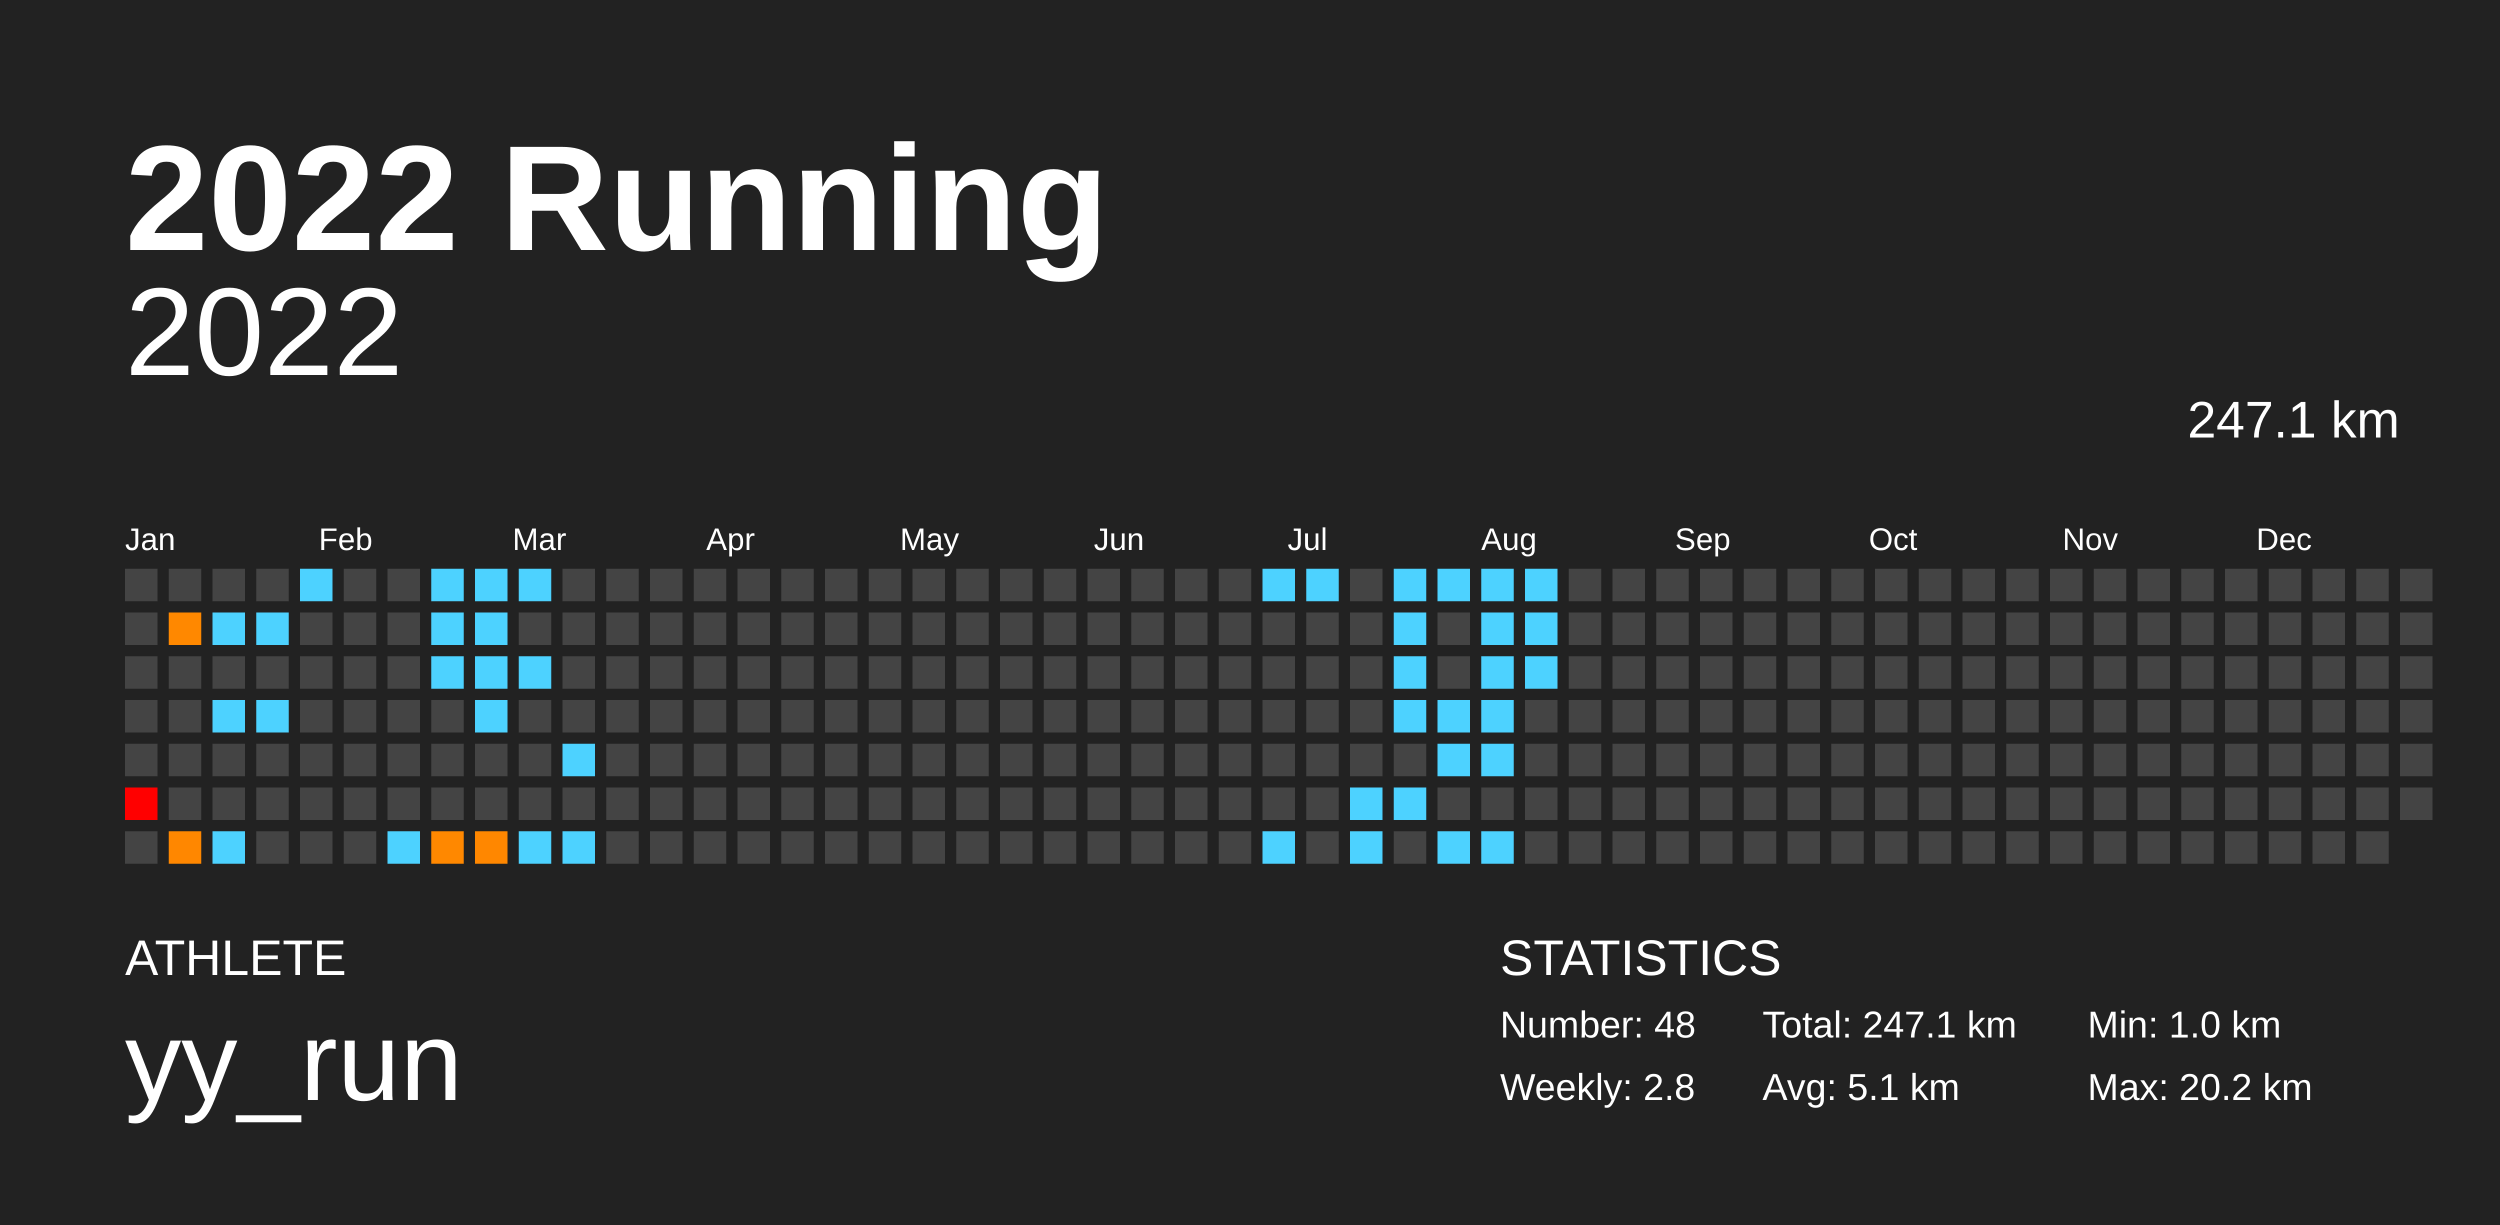
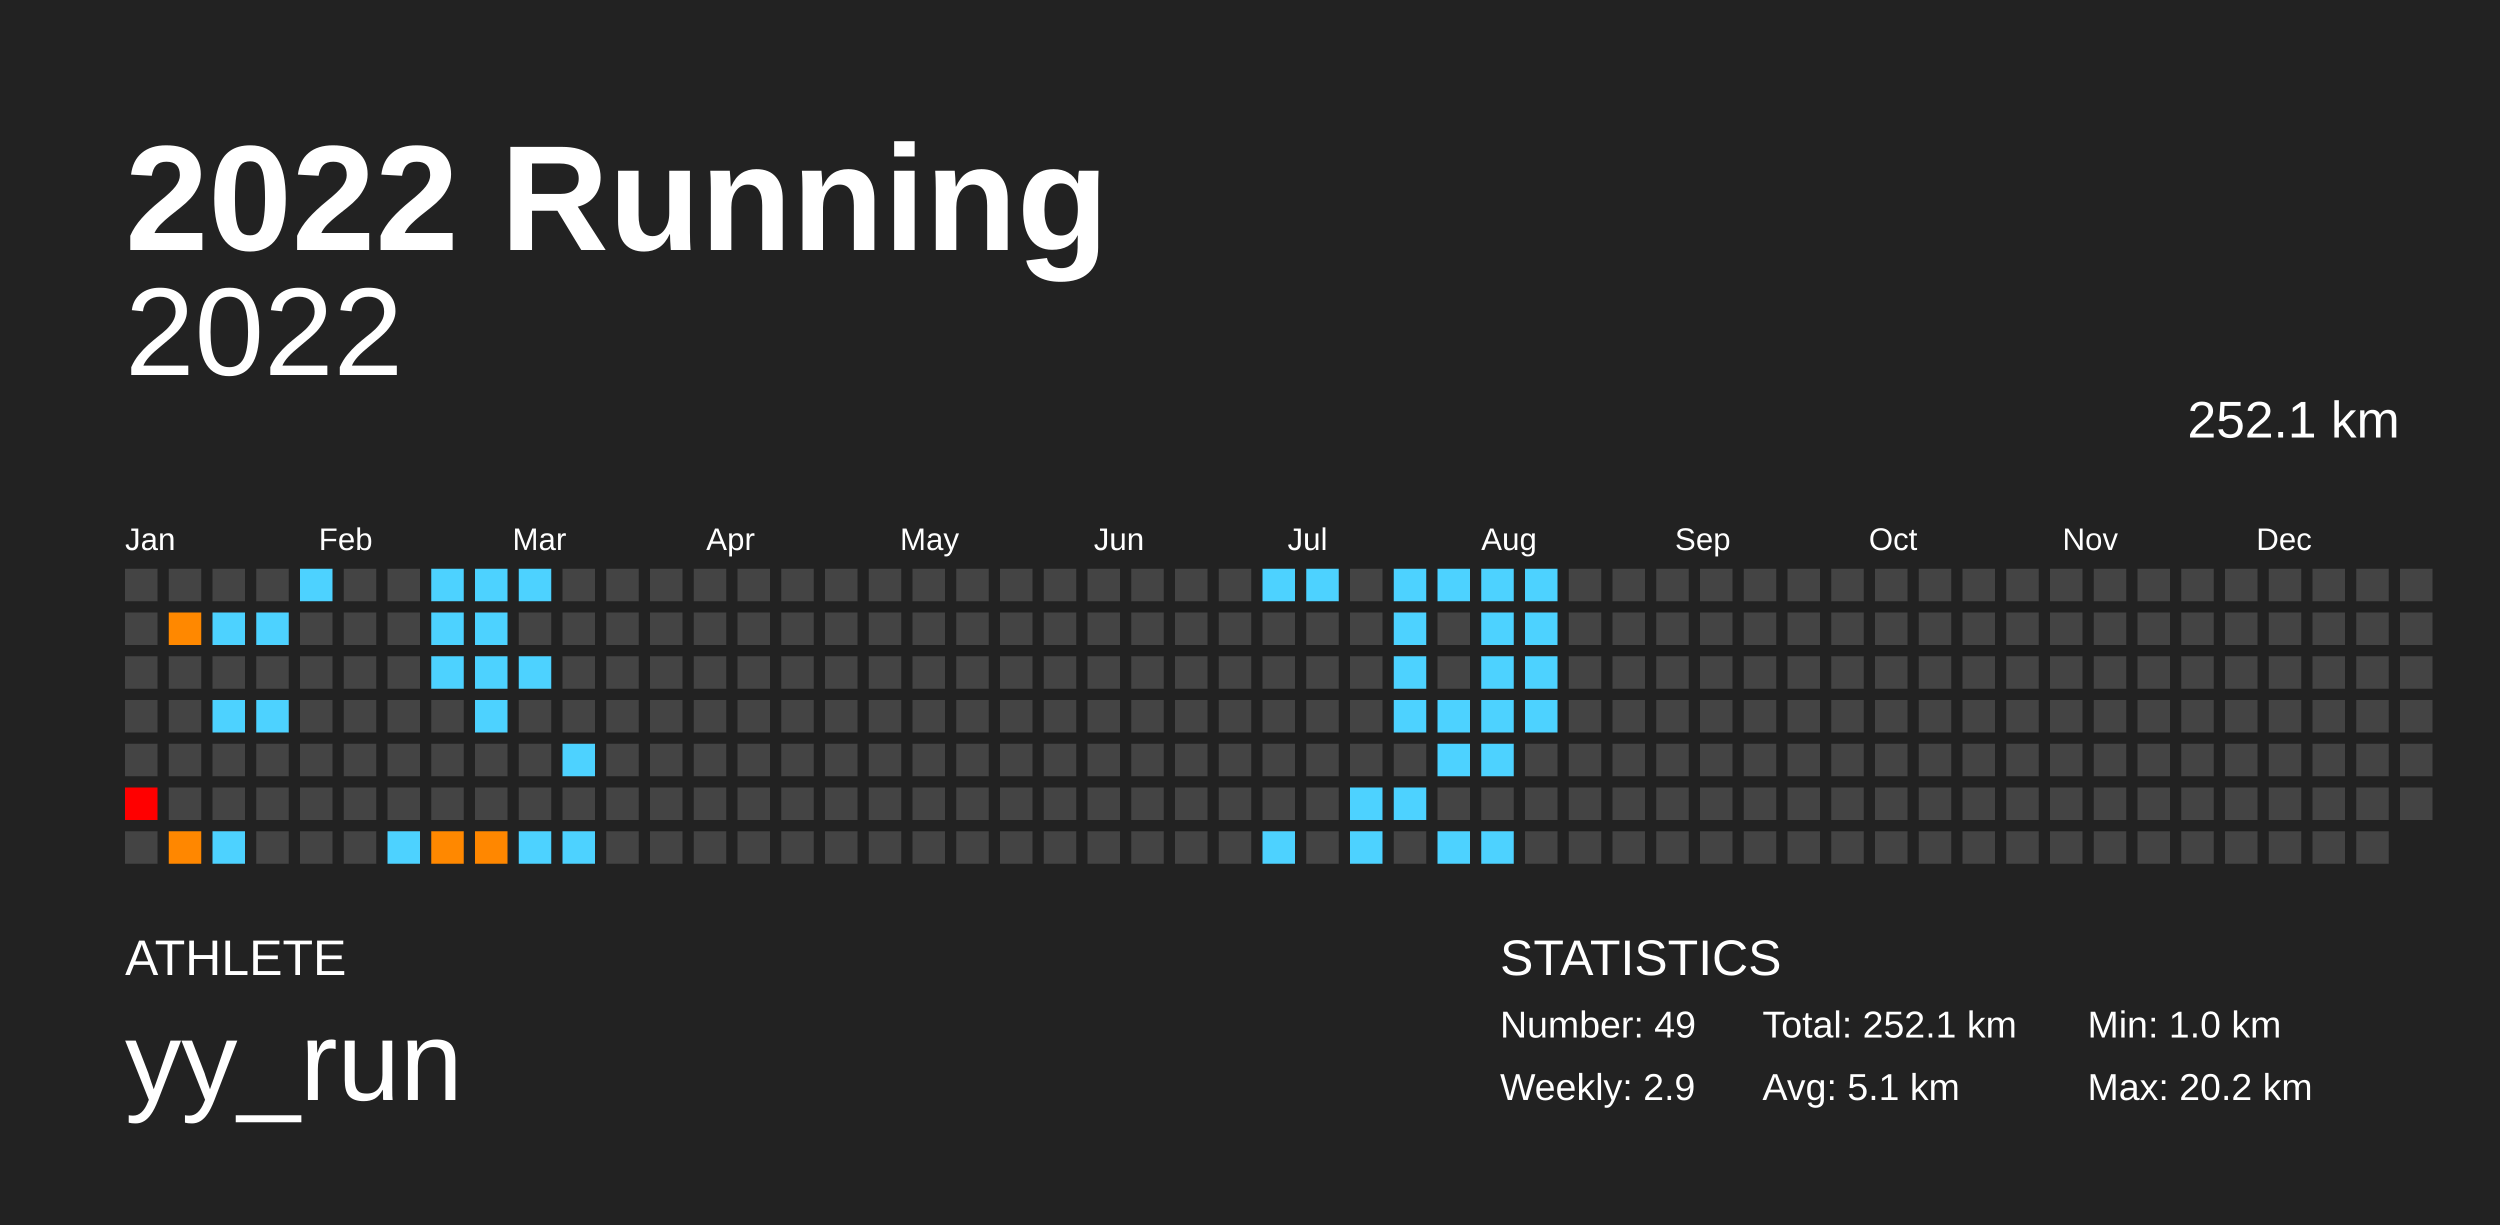
<svg xmlns="http://www.w3.org/2000/svg" baseProfile="full" height="98mm" version="1.1" viewBox="0,0,200,98" width="200mm">
  <defs />
  <rect fill="#222222" height="98" width="200" x="0" y="0" />
  <text fill="#FFFFFF" style="font-size:12px; font-family:Arial; font-weight:bold;" x="10" y="20">2022 Running</text>
  <text fill="#FFFFFF" style="font-size:4px; font-family:Arial" x="10" y="78">ATHLETE</text>
  <text fill="#FFFFFF" style="font-size:9px; font-family:Arial" x="10" y="88">yy_run</text>
  <text fill="#FFFFFF" style="font-size:4px; font-family:Arial" x="120" y="78">STATISTICS</text>
-   <text fill="#FFFFFF" style="font-size:3px; font-family:Arial" x="120" y="83">Number: 48</text>
-   <text fill="#FFFFFF" style="font-size:3px; font-family:Arial" x="120" y="88">Weekly: 2.8</text>
-   <text fill="#FFFFFF" style="font-size:3px; font-family:Arial" x="141" y="83">Total: 247.1 km</text>
+   <text fill="#FFFFFF" style="font-size:3px; font-family:Arial" x="120" y="83">Number: 49</text>
+   <text fill="#FFFFFF" style="font-size:3px; font-family:Arial" x="120" y="88">Weekly: 2.9</text>
+   <text fill="#FFFFFF" style="font-size:3px; font-family:Arial" x="141" y="83">Total: 252.1 km</text>
  <text fill="#FFFFFF" style="font-size:3px; font-family:Arial" x="141" y="88">Avg: 5.1 km</text>
  <text fill="#FFFFFF" style="font-size:3px; font-family:Arial" x="167" y="83">Min: 1.0 km</text>
  <text fill="#FFFFFF" style="font-size:3px; font-family:Arial" x="167" y="88">Max: 20.2 km</text>
  <text alignment-baseline="hanging" fill="#FFFFFF" style="font-size:10.0px; font-family:Arial;" x="10" y="30">2022</text>
-   <text alignment-baseline="hanging" fill="#FFFFFF" style="font-size:4.125px; font-family:Arial;" x="175" y="35">247.1 km</text>
+   <text alignment-baseline="hanging" fill="#FFFFFF" style="font-size:4.125px; font-family:Arial;" x="175" y="35">252.1 km</text>
  <text fill="#FFFFFF" style="font-size:2.5px; font-family:Arial" x="10.0" y="44">Jan</text>
  <text fill="#FFFFFF" style="font-size:2.5px; font-family:Arial" x="25.5" y="44">Feb</text>
  <text fill="#FFFFFF" style="font-size:2.5px; font-family:Arial" x="41.0" y="44">Mar</text>
  <text fill="#FFFFFF" style="font-size:2.5px; font-family:Arial" x="56.5" y="44">Apr</text>
  <text fill="#FFFFFF" style="font-size:2.5px; font-family:Arial" x="72.0" y="44">May</text>
  <text fill="#FFFFFF" style="font-size:2.5px; font-family:Arial" x="87.5" y="44">Jun</text>
  <text fill="#FFFFFF" style="font-size:2.5px; font-family:Arial" x="103.0" y="44">Jul</text>
  <text fill="#FFFFFF" style="font-size:2.5px; font-family:Arial" x="118.5" y="44">Aug</text>
  <text fill="#FFFFFF" style="font-size:2.5px; font-family:Arial" x="134.0" y="44">Sep</text>
  <text fill="#FFFFFF" style="font-size:2.5px; font-family:Arial" x="149.5" y="44">Oct</text>
  <text fill="#FFFFFF" style="font-size:2.5px; font-family:Arial" x="165.0" y="44">Nov</text>
  <text fill="#FFFFFF" style="font-size:2.5px; font-family:Arial" x="180.5" y="44">Dec</text>
  <rect fill="#444444" height="2.6" width="2.6" x="10.0" y="45.5" />
  <rect fill="#444444" height="2.6" width="2.6" x="10.0" y="49.0" />
  <rect fill="#444444" height="2.6" width="2.6" x="10.0" y="52.5" />
  <rect fill="#444444" height="2.6" width="2.6" x="10.0" y="56.0" />
  <rect fill="#444444" height="2.6" width="2.6" x="10.0" y="59.5" />
  <rect fill="red" height="2.6" width="2.6" x="10.0" y="63.0" />
  <rect fill="#444444" height="2.6" width="2.6" x="10.0" y="66.5" />
  <rect fill="#444444" height="2.6" width="2.6" x="13.5" y="45.5" />
  <rect fill="#ff8800" height="2.6" width="2.6" x="13.5" y="49.0" />
  <rect fill="#444444" height="2.6" width="2.6" x="13.5" y="52.5" />
  <rect fill="#444444" height="2.6" width="2.6" x="13.5" y="56.0" />
  <rect fill="#444444" height="2.6" width="2.6" x="13.5" y="59.5" />
  <rect fill="#444444" height="2.6" width="2.6" x="13.5" y="63.0" />
  <rect fill="#ff8700" height="2.6" width="2.6" x="13.5" y="66.5" />
  <rect fill="#444444" height="2.6" width="2.6" x="17.0" y="45.5" />
  <rect fill="#4dd2ff" height="2.6" width="2.6" x="17.0" y="49.0" />
  <rect fill="#444444" height="2.6" width="2.6" x="17.0" y="52.5" />
  <rect fill="#4dd2ff" height="2.6" width="2.6" x="17.0" y="56.0" />
  <rect fill="#444444" height="2.6" width="2.6" x="17.0" y="59.5" />
  <rect fill="#444444" height="2.6" width="2.6" x="17.0" y="63.0" />
  <rect fill="#4dd2ff" height="2.6" width="2.6" x="17.0" y="66.5" />
  <rect fill="#444444" height="2.6" width="2.6" x="20.5" y="45.5" />
  <rect fill="#4dd2ff" height="2.6" width="2.6" x="20.5" y="49.0" />
  <rect fill="#444444" height="2.6" width="2.6" x="20.5" y="52.5" />
  <rect fill="#4dd2ff" height="2.6" width="2.6" x="20.5" y="56.0" />
  <rect fill="#444444" height="2.6" width="2.6" x="20.5" y="59.5" />
  <rect fill="#444444" height="2.6" width="2.6" x="20.5" y="63.0" />
  <rect fill="#444444" height="2.6" width="2.6" x="20.5" y="66.5" />
  <rect fill="#4dd2ff" height="2.6" width="2.6" x="24.0" y="45.5" />
  <rect fill="#444444" height="2.6" width="2.6" x="24.0" y="49.0" />
  <rect fill="#444444" height="2.6" width="2.6" x="24.0" y="52.5" />
  <rect fill="#444444" height="2.6" width="2.6" x="24.0" y="56.0" />
  <rect fill="#444444" height="2.6" width="2.6" x="24.0" y="59.5" />
  <rect fill="#444444" height="2.6" width="2.6" x="24.0" y="63.0" />
  <rect fill="#444444" height="2.6" width="2.6" x="24.0" y="66.5" />
  <rect fill="#444444" height="2.6" width="2.6" x="27.5" y="45.5" />
  <rect fill="#444444" height="2.6" width="2.6" x="27.5" y="49.0" />
  <rect fill="#444444" height="2.6" width="2.6" x="27.5" y="52.5" />
  <rect fill="#444444" height="2.6" width="2.6" x="27.5" y="56.0" />
  <rect fill="#444444" height="2.6" width="2.6" x="27.5" y="59.5" />
  <rect fill="#444444" height="2.6" width="2.6" x="27.5" y="63.0" />
  <rect fill="#444444" height="2.6" width="2.6" x="27.5" y="66.5" />
  <rect fill="#444444" height="2.6" width="2.6" x="31.0" y="45.5" />
  <rect fill="#444444" height="2.6" width="2.6" x="31.0" y="49.0" />
  <rect fill="#444444" height="2.6" width="2.6" x="31.0" y="52.5" />
  <rect fill="#444444" height="2.6" width="2.6" x="31.0" y="56.0" />
  <rect fill="#444444" height="2.6" width="2.6" x="31.0" y="59.5" />
  <rect fill="#444444" height="2.6" width="2.6" x="31.0" y="63.0" />
  <rect fill="#4dd2ff" height="2.6" width="2.6" x="31.0" y="66.5" />
  <rect fill="#4dd2ff" height="2.6" width="2.6" x="34.5" y="45.5" />
  <rect fill="#4dd2ff" height="2.6" width="2.6" x="34.5" y="49.0" />
  <rect fill="#4dd2ff" height="2.6" width="2.6" x="34.5" y="52.5" />
  <rect fill="#444444" height="2.6" width="2.6" x="34.5" y="56.0" />
  <rect fill="#444444" height="2.6" width="2.6" x="34.5" y="59.5" />
  <rect fill="#444444" height="2.6" width="2.6" x="34.5" y="63.0" />
  <rect fill="#ff8800" height="2.6" width="2.6" x="34.5" y="66.5" />
  <rect fill="#4dd2ff" height="2.6" width="2.6" x="38.0" y="45.5" />
  <rect fill="#4dd2ff" height="2.6" width="2.6" x="38.0" y="49.0" />
  <rect fill="#4dd2ff" height="2.6" width="2.6" x="38.0" y="52.5" />
  <rect fill="#4dd2ff" height="2.6" width="2.6" x="38.0" y="56.0" />
  <rect fill="#444444" height="2.6" width="2.6" x="38.0" y="59.5" />
  <rect fill="#444444" height="2.6" width="2.6" x="38.0" y="63.0" />
  <rect fill="#ff8700" height="2.6" width="2.6" x="38.0" y="66.5" />
  <rect fill="#4dd2ff" height="2.6" width="2.6" x="41.5" y="45.5" />
  <rect fill="#444444" height="2.6" width="2.6" x="41.5" y="49.0" />
  <rect fill="#4dd2ff" height="2.6" width="2.6" x="41.5" y="52.5" />
  <rect fill="#444444" height="2.6" width="2.6" x="41.5" y="56.0" />
  <rect fill="#444444" height="2.6" width="2.6" x="41.5" y="59.5" />
  <rect fill="#444444" height="2.6" width="2.6" x="41.5" y="63.0" />
  <rect fill="#4dd2ff" height="2.6" width="2.6" x="41.5" y="66.5" />
  <rect fill="#444444" height="2.6" width="2.6" x="45.0" y="45.5" />
  <rect fill="#444444" height="2.6" width="2.6" x="45.0" y="49.0" />
  <rect fill="#444444" height="2.6" width="2.6" x="45.0" y="52.5" />
  <rect fill="#444444" height="2.6" width="2.6" x="45.0" y="56.0" />
  <rect fill="#4dd2ff" height="2.6" width="2.6" x="45.0" y="59.5" />
  <rect fill="#444444" height="2.6" width="2.6" x="45.0" y="63.0" />
  <rect fill="#4dd2ff" height="2.6" width="2.6" x="45.0" y="66.5" />
  <rect fill="#444444" height="2.6" width="2.6" x="48.5" y="45.5" />
  <rect fill="#444444" height="2.6" width="2.6" x="48.5" y="49.0" />
  <rect fill="#444444" height="2.6" width="2.6" x="48.5" y="52.5" />
  <rect fill="#444444" height="2.6" width="2.6" x="48.5" y="56.0" />
  <rect fill="#444444" height="2.6" width="2.6" x="48.5" y="59.5" />
  <rect fill="#444444" height="2.6" width="2.6" x="48.5" y="63.0" />
  <rect fill="#444444" height="2.6" width="2.6" x="48.5" y="66.5" />
  <rect fill="#444444" height="2.6" width="2.6" x="52.0" y="45.5" />
  <rect fill="#444444" height="2.6" width="2.6" x="52.0" y="49.0" />
  <rect fill="#444444" height="2.6" width="2.6" x="52.0" y="52.5" />
  <rect fill="#444444" height="2.6" width="2.6" x="52.0" y="56.0" />
  <rect fill="#444444" height="2.6" width="2.6" x="52.0" y="59.5" />
  <rect fill="#444444" height="2.6" width="2.6" x="52.0" y="63.0" />
  <rect fill="#444444" height="2.6" width="2.6" x="52.0" y="66.5" />
  <rect fill="#444444" height="2.6" width="2.6" x="55.5" y="45.5" />
  <rect fill="#444444" height="2.6" width="2.6" x="55.5" y="49.0" />
  <rect fill="#444444" height="2.6" width="2.6" x="55.5" y="52.5" />
  <rect fill="#444444" height="2.6" width="2.6" x="55.5" y="56.0" />
  <rect fill="#444444" height="2.6" width="2.6" x="55.5" y="59.5" />
  <rect fill="#444444" height="2.6" width="2.6" x="55.5" y="63.0" />
  <rect fill="#444444" height="2.6" width="2.6" x="55.5" y="66.5" />
  <rect fill="#444444" height="2.6" width="2.6" x="59.0" y="45.5" />
  <rect fill="#444444" height="2.6" width="2.6" x="59.0" y="49.0" />
  <rect fill="#444444" height="2.6" width="2.6" x="59.0" y="52.5" />
  <rect fill="#444444" height="2.6" width="2.6" x="59.0" y="56.0" />
  <rect fill="#444444" height="2.6" width="2.6" x="59.0" y="59.5" />
  <rect fill="#444444" height="2.6" width="2.6" x="59.0" y="63.0" />
  <rect fill="#444444" height="2.6" width="2.6" x="59.0" y="66.5" />
  <rect fill="#444444" height="2.6" width="2.6" x="62.5" y="45.5" />
  <rect fill="#444444" height="2.6" width="2.6" x="62.5" y="49.0" />
  <rect fill="#444444" height="2.6" width="2.6" x="62.5" y="52.5" />
  <rect fill="#444444" height="2.6" width="2.6" x="62.5" y="56.0" />
  <rect fill="#444444" height="2.6" width="2.6" x="62.5" y="59.5" />
  <rect fill="#444444" height="2.6" width="2.6" x="62.5" y="63.0" />
  <rect fill="#444444" height="2.6" width="2.6" x="62.5" y="66.5" />
  <rect fill="#444444" height="2.6" width="2.6" x="66.0" y="45.5" />
  <rect fill="#444444" height="2.6" width="2.6" x="66.0" y="49.0" />
  <rect fill="#444444" height="2.6" width="2.6" x="66.0" y="52.5" />
  <rect fill="#444444" height="2.6" width="2.6" x="66.0" y="56.0" />
  <rect fill="#444444" height="2.6" width="2.6" x="66.0" y="59.5" />
  <rect fill="#444444" height="2.6" width="2.6" x="66.0" y="63.0" />
  <rect fill="#444444" height="2.6" width="2.6" x="66.0" y="66.5" />
  <rect fill="#444444" height="2.6" width="2.6" x="69.5" y="45.5" />
  <rect fill="#444444" height="2.6" width="2.6" x="69.5" y="49.0" />
  <rect fill="#444444" height="2.6" width="2.6" x="69.5" y="52.5" />
  <rect fill="#444444" height="2.6" width="2.6" x="69.5" y="56.0" />
  <rect fill="#444444" height="2.6" width="2.6" x="69.5" y="59.5" />
  <rect fill="#444444" height="2.6" width="2.6" x="69.5" y="63.0" />
  <rect fill="#444444" height="2.6" width="2.6" x="69.5" y="66.5" />
  <rect fill="#444444" height="2.6" width="2.6" x="73.0" y="45.5" />
  <rect fill="#444444" height="2.6" width="2.6" x="73.0" y="49.0" />
  <rect fill="#444444" height="2.6" width="2.6" x="73.0" y="52.5" />
  <rect fill="#444444" height="2.6" width="2.6" x="73.0" y="56.0" />
  <rect fill="#444444" height="2.6" width="2.6" x="73.0" y="59.5" />
  <rect fill="#444444" height="2.6" width="2.6" x="73.0" y="63.0" />
  <rect fill="#444444" height="2.6" width="2.6" x="73.0" y="66.5" />
  <rect fill="#444444" height="2.6" width="2.6" x="76.5" y="45.5" />
  <rect fill="#444444" height="2.6" width="2.6" x="76.5" y="49.0" />
  <rect fill="#444444" height="2.6" width="2.6" x="76.5" y="52.5" />
  <rect fill="#444444" height="2.6" width="2.6" x="76.5" y="56.0" />
  <rect fill="#444444" height="2.6" width="2.6" x="76.5" y="59.5" />
  <rect fill="#444444" height="2.6" width="2.6" x="76.5" y="63.0" />
  <rect fill="#444444" height="2.6" width="2.6" x="76.5" y="66.5" />
  <rect fill="#444444" height="2.6" width="2.6" x="80.0" y="45.5" />
  <rect fill="#444444" height="2.6" width="2.6" x="80.0" y="49.0" />
  <rect fill="#444444" height="2.6" width="2.6" x="80.0" y="52.5" />
  <rect fill="#444444" height="2.6" width="2.6" x="80.0" y="56.0" />
  <rect fill="#444444" height="2.6" width="2.6" x="80.0" y="59.5" />
  <rect fill="#444444" height="2.6" width="2.6" x="80.0" y="63.0" />
  <rect fill="#444444" height="2.6" width="2.6" x="80.0" y="66.5" />
  <rect fill="#444444" height="2.6" width="2.6" x="83.5" y="45.5" />
  <rect fill="#444444" height="2.6" width="2.6" x="83.5" y="49.0" />
  <rect fill="#444444" height="2.6" width="2.6" x="83.5" y="52.5" />
  <rect fill="#444444" height="2.6" width="2.6" x="83.5" y="56.0" />
  <rect fill="#444444" height="2.6" width="2.6" x="83.5" y="59.5" />
  <rect fill="#444444" height="2.6" width="2.6" x="83.5" y="63.0" />
  <rect fill="#444444" height="2.6" width="2.6" x="83.5" y="66.5" />
  <rect fill="#444444" height="2.6" width="2.6" x="87.0" y="45.5" />
  <rect fill="#444444" height="2.6" width="2.6" x="87.0" y="49.0" />
  <rect fill="#444444" height="2.6" width="2.6" x="87.0" y="52.5" />
  <rect fill="#444444" height="2.6" width="2.6" x="87.0" y="56.0" />
  <rect fill="#444444" height="2.6" width="2.6" x="87.0" y="59.5" />
  <rect fill="#444444" height="2.6" width="2.6" x="87.0" y="63.0" />
  <rect fill="#444444" height="2.6" width="2.6" x="87.0" y="66.5" />
  <rect fill="#444444" height="2.6" width="2.6" x="90.5" y="45.5" />
  <rect fill="#444444" height="2.6" width="2.6" x="90.5" y="49.0" />
  <rect fill="#444444" height="2.6" width="2.6" x="90.5" y="52.5" />
  <rect fill="#444444" height="2.6" width="2.6" x="90.5" y="56.0" />
  <rect fill="#444444" height="2.6" width="2.6" x="90.5" y="59.5" />
  <rect fill="#444444" height="2.6" width="2.6" x="90.5" y="63.0" />
  <rect fill="#444444" height="2.6" width="2.6" x="90.5" y="66.5" />
  <rect fill="#444444" height="2.6" width="2.6" x="94.0" y="45.5" />
  <rect fill="#444444" height="2.6" width="2.6" x="94.0" y="49.0" />
  <rect fill="#444444" height="2.6" width="2.6" x="94.0" y="52.5" />
  <rect fill="#444444" height="2.6" width="2.6" x="94.0" y="56.0" />
  <rect fill="#444444" height="2.6" width="2.6" x="94.0" y="59.5" />
  <rect fill="#444444" height="2.6" width="2.6" x="94.0" y="63.0" />
  <rect fill="#444444" height="2.6" width="2.6" x="94.0" y="66.5" />
  <rect fill="#444444" height="2.6" width="2.6" x="97.5" y="45.5" />
  <rect fill="#444444" height="2.6" width="2.6" x="97.5" y="49.0" />
  <rect fill="#444444" height="2.6" width="2.6" x="97.5" y="52.5" />
  <rect fill="#444444" height="2.6" width="2.6" x="97.5" y="56.0" />
  <rect fill="#444444" height="2.6" width="2.6" x="97.5" y="59.5" />
  <rect fill="#444444" height="2.6" width="2.6" x="97.5" y="63.0" />
  <rect fill="#444444" height="2.6" width="2.6" x="97.5" y="66.5" />
  <rect fill="#4dd2ff" height="2.6" width="2.6" x="101.0" y="45.5" />
  <rect fill="#444444" height="2.6" width="2.6" x="101.0" y="49.0" />
  <rect fill="#444444" height="2.6" width="2.6" x="101.0" y="52.5" />
  <rect fill="#444444" height="2.6" width="2.6" x="101.0" y="56.0" />
  <rect fill="#444444" height="2.6" width="2.6" x="101.0" y="59.5" />
  <rect fill="#444444" height="2.6" width="2.6" x="101.0" y="63.0" />
  <rect fill="#4dd2ff" height="2.6" width="2.6" x="101.0" y="66.5" />
  <rect fill="#4dd2ff" height="2.6" width="2.6" x="104.5" y="45.5" />
  <rect fill="#444444" height="2.6" width="2.6" x="104.5" y="49.0" />
  <rect fill="#444444" height="2.6" width="2.6" x="104.5" y="52.5" />
  <rect fill="#444444" height="2.6" width="2.6" x="104.5" y="56.0" />
  <rect fill="#444444" height="2.6" width="2.6" x="104.5" y="59.5" />
  <rect fill="#444444" height="2.6" width="2.6" x="104.5" y="63.0" />
  <rect fill="#444444" height="2.6" width="2.6" x="104.5" y="66.5" />
  <rect fill="#444444" height="2.6" width="2.6" x="108.0" y="45.5" />
  <rect fill="#444444" height="2.6" width="2.6" x="108.0" y="49.0" />
  <rect fill="#444444" height="2.6" width="2.6" x="108.0" y="52.5" />
  <rect fill="#444444" height="2.6" width="2.6" x="108.0" y="56.0" />
  <rect fill="#444444" height="2.6" width="2.6" x="108.0" y="59.5" />
  <rect fill="#4dd2ff" height="2.6" width="2.6" x="108.0" y="63.0" />
  <rect fill="#4dd2ff" height="2.6" width="2.6" x="108.0" y="66.5" />
  <rect fill="#4dd2ff" height="2.6" width="2.6" x="111.5" y="45.5" />
  <rect fill="#4dd2ff" height="2.6" width="2.6" x="111.5" y="49.0" />
  <rect fill="#4dd2ff" height="2.6" width="2.6" x="111.5" y="52.5" />
  <rect fill="#4dd2ff" height="2.6" width="2.6" x="111.5" y="56.0" />
  <rect fill="#444444" height="2.6" width="2.6" x="111.5" y="59.5" />
  <rect fill="#4dd2ff" height="2.6" width="2.6" x="111.5" y="63.0" />
  <rect fill="#444444" height="2.6" width="2.6" x="111.5" y="66.5" />
  <rect fill="#4dd2ff" height="2.6" width="2.6" x="115.0" y="45.5" />
  <rect fill="#444444" height="2.6" width="2.6" x="115.0" y="49.0" />
  <rect fill="#444444" height="2.6" width="2.6" x="115.0" y="52.5" />
  <rect fill="#4dd2ff" height="2.6" width="2.6" x="115.0" y="56.0" />
  <rect fill="#4dd2ff" height="2.6" width="2.6" x="115.0" y="59.5" />
  <rect fill="#444444" height="2.6" width="2.6" x="115.0" y="63.0" />
  <rect fill="#4dd2ff" height="2.6" width="2.6" x="115.0" y="66.5" />
  <rect fill="#4dd2ff" height="2.6" width="2.6" x="118.5" y="45.5" />
  <rect fill="#4dd2ff" height="2.6" width="2.6" x="118.5" y="49.0" />
  <rect fill="#4dd2ff" height="2.6" width="2.6" x="118.5" y="52.5" />
  <rect fill="#4dd2ff" height="2.6" width="2.6" x="118.5" y="56.0" />
  <rect fill="#4dd2ff" height="2.6" width="2.6" x="118.5" y="59.5" />
  <rect fill="#444444" height="2.6" width="2.6" x="118.5" y="63.0" />
  <rect fill="#4dd2ff" height="2.6" width="2.6" x="118.5" y="66.5" />
  <rect fill="#4dd2ff" height="2.6" width="2.6" x="122.0" y="45.5" />
  <rect fill="#4dd2ff" height="2.6" width="2.6" x="122.0" y="49.0" />
  <rect fill="#4dd2ff" height="2.6" width="2.6" x="122.0" y="52.5" />
-   <rect fill="#444444" height="2.6" width="2.6" x="122.0" y="56.0" />
+   <rect fill="#4dd2ff" height="2.6" width="2.6" x="122.0" y="56.0" />
  <rect fill="#444444" height="2.6" width="2.6" x="122.0" y="59.5" />
  <rect fill="#444444" height="2.6" width="2.6" x="122.0" y="63.0" />
  <rect fill="#444444" height="2.6" width="2.6" x="122.0" y="66.5" />
  <rect fill="#444444" height="2.6" width="2.6" x="125.5" y="45.5" />
  <rect fill="#444444" height="2.6" width="2.6" x="125.5" y="49.0" />
  <rect fill="#444444" height="2.6" width="2.6" x="125.5" y="52.5" />
  <rect fill="#444444" height="2.6" width="2.6" x="125.5" y="56.0" />
  <rect fill="#444444" height="2.6" width="2.6" x="125.5" y="59.5" />
  <rect fill="#444444" height="2.6" width="2.6" x="125.5" y="63.0" />
  <rect fill="#444444" height="2.6" width="2.6" x="125.5" y="66.5" />
  <rect fill="#444444" height="2.6" width="2.6" x="129.0" y="45.5" />
  <rect fill="#444444" height="2.6" width="2.6" x="129.0" y="49.0" />
  <rect fill="#444444" height="2.6" width="2.6" x="129.0" y="52.5" />
  <rect fill="#444444" height="2.6" width="2.6" x="129.0" y="56.0" />
  <rect fill="#444444" height="2.6" width="2.6" x="129.0" y="59.5" />
  <rect fill="#444444" height="2.6" width="2.6" x="129.0" y="63.0" />
  <rect fill="#444444" height="2.6" width="2.6" x="129.0" y="66.5" />
  <rect fill="#444444" height="2.6" width="2.6" x="132.5" y="45.5" />
  <rect fill="#444444" height="2.6" width="2.6" x="132.5" y="49.0" />
  <rect fill="#444444" height="2.6" width="2.6" x="132.5" y="52.5" />
  <rect fill="#444444" height="2.6" width="2.6" x="132.5" y="56.0" />
  <rect fill="#444444" height="2.6" width="2.6" x="132.5" y="59.5" />
  <rect fill="#444444" height="2.6" width="2.6" x="132.5" y="63.0" />
  <rect fill="#444444" height="2.6" width="2.6" x="132.5" y="66.5" />
  <rect fill="#444444" height="2.6" width="2.6" x="136.0" y="45.5" />
  <rect fill="#444444" height="2.6" width="2.6" x="136.0" y="49.0" />
  <rect fill="#444444" height="2.6" width="2.6" x="136.0" y="52.5" />
  <rect fill="#444444" height="2.6" width="2.6" x="136.0" y="56.0" />
  <rect fill="#444444" height="2.6" width="2.6" x="136.0" y="59.5" />
  <rect fill="#444444" height="2.6" width="2.6" x="136.0" y="63.0" />
  <rect fill="#444444" height="2.6" width="2.6" x="136.0" y="66.5" />
  <rect fill="#444444" height="2.6" width="2.6" x="139.5" y="45.5" />
  <rect fill="#444444" height="2.6" width="2.6" x="139.5" y="49.0" />
  <rect fill="#444444" height="2.6" width="2.6" x="139.5" y="52.5" />
  <rect fill="#444444" height="2.6" width="2.6" x="139.5" y="56.0" />
  <rect fill="#444444" height="2.6" width="2.6" x="139.5" y="59.5" />
  <rect fill="#444444" height="2.6" width="2.6" x="139.5" y="63.0" />
  <rect fill="#444444" height="2.6" width="2.6" x="139.5" y="66.5" />
  <rect fill="#444444" height="2.6" width="2.6" x="143.0" y="45.5" />
  <rect fill="#444444" height="2.6" width="2.6" x="143.0" y="49.0" />
  <rect fill="#444444" height="2.6" width="2.6" x="143.0" y="52.5" />
  <rect fill="#444444" height="2.6" width="2.6" x="143.0" y="56.0" />
  <rect fill="#444444" height="2.6" width="2.6" x="143.0" y="59.5" />
  <rect fill="#444444" height="2.6" width="2.6" x="143.0" y="63.0" />
  <rect fill="#444444" height="2.6" width="2.6" x="143.0" y="66.5" />
  <rect fill="#444444" height="2.6" width="2.6" x="146.5" y="45.5" />
  <rect fill="#444444" height="2.6" width="2.6" x="146.5" y="49.0" />
  <rect fill="#444444" height="2.6" width="2.6" x="146.5" y="52.5" />
  <rect fill="#444444" height="2.6" width="2.6" x="146.5" y="56.0" />
  <rect fill="#444444" height="2.6" width="2.6" x="146.5" y="59.5" />
  <rect fill="#444444" height="2.6" width="2.6" x="146.5" y="63.0" />
  <rect fill="#444444" height="2.6" width="2.6" x="146.5" y="66.5" />
  <rect fill="#444444" height="2.6" width="2.6" x="150.0" y="45.5" />
  <rect fill="#444444" height="2.6" width="2.6" x="150.0" y="49.0" />
  <rect fill="#444444" height="2.6" width="2.6" x="150.0" y="52.5" />
  <rect fill="#444444" height="2.6" width="2.6" x="150.0" y="56.0" />
  <rect fill="#444444" height="2.6" width="2.6" x="150.0" y="59.5" />
  <rect fill="#444444" height="2.6" width="2.6" x="150.0" y="63.0" />
  <rect fill="#444444" height="2.6" width="2.6" x="150.0" y="66.5" />
  <rect fill="#444444" height="2.6" width="2.6" x="153.5" y="45.5" />
  <rect fill="#444444" height="2.6" width="2.6" x="153.5" y="49.0" />
  <rect fill="#444444" height="2.6" width="2.6" x="153.5" y="52.5" />
  <rect fill="#444444" height="2.6" width="2.6" x="153.5" y="56.0" />
  <rect fill="#444444" height="2.6" width="2.6" x="153.5" y="59.5" />
  <rect fill="#444444" height="2.6" width="2.6" x="153.5" y="63.0" />
  <rect fill="#444444" height="2.6" width="2.6" x="153.5" y="66.5" />
  <rect fill="#444444" height="2.6" width="2.6" x="157.0" y="45.5" />
  <rect fill="#444444" height="2.6" width="2.6" x="157.0" y="49.0" />
  <rect fill="#444444" height="2.6" width="2.6" x="157.0" y="52.5" />
  <rect fill="#444444" height="2.6" width="2.6" x="157.0" y="56.0" />
  <rect fill="#444444" height="2.6" width="2.6" x="157.0" y="59.5" />
  <rect fill="#444444" height="2.6" width="2.6" x="157.0" y="63.0" />
  <rect fill="#444444" height="2.6" width="2.6" x="157.0" y="66.5" />
  <rect fill="#444444" height="2.6" width="2.6" x="160.5" y="45.5" />
  <rect fill="#444444" height="2.6" width="2.6" x="160.5" y="49.0" />
  <rect fill="#444444" height="2.6" width="2.6" x="160.5" y="52.5" />
  <rect fill="#444444" height="2.6" width="2.6" x="160.5" y="56.0" />
  <rect fill="#444444" height="2.6" width="2.6" x="160.5" y="59.5" />
  <rect fill="#444444" height="2.6" width="2.6" x="160.5" y="63.0" />
  <rect fill="#444444" height="2.6" width="2.6" x="160.5" y="66.5" />
  <rect fill="#444444" height="2.6" width="2.6" x="164.0" y="45.5" />
  <rect fill="#444444" height="2.6" width="2.6" x="164.0" y="49.0" />
  <rect fill="#444444" height="2.6" width="2.6" x="164.0" y="52.5" />
  <rect fill="#444444" height="2.6" width="2.6" x="164.0" y="56.0" />
  <rect fill="#444444" height="2.6" width="2.6" x="164.0" y="59.5" />
  <rect fill="#444444" height="2.6" width="2.6" x="164.0" y="63.0" />
  <rect fill="#444444" height="2.6" width="2.6" x="164.0" y="66.5" />
  <rect fill="#444444" height="2.6" width="2.6" x="167.5" y="45.5" />
  <rect fill="#444444" height="2.6" width="2.6" x="167.5" y="49.0" />
  <rect fill="#444444" height="2.6" width="2.6" x="167.5" y="52.5" />
  <rect fill="#444444" height="2.6" width="2.6" x="167.5" y="56.0" />
  <rect fill="#444444" height="2.6" width="2.6" x="167.5" y="59.5" />
  <rect fill="#444444" height="2.6" width="2.6" x="167.5" y="63.0" />
  <rect fill="#444444" height="2.6" width="2.6" x="167.5" y="66.5" />
  <rect fill="#444444" height="2.6" width="2.6" x="171.0" y="45.5" />
  <rect fill="#444444" height="2.6" width="2.6" x="171.0" y="49.0" />
  <rect fill="#444444" height="2.6" width="2.6" x="171.0" y="52.5" />
  <rect fill="#444444" height="2.6" width="2.6" x="171.0" y="56.0" />
  <rect fill="#444444" height="2.6" width="2.6" x="171.0" y="59.5" />
  <rect fill="#444444" height="2.6" width="2.6" x="171.0" y="63.0" />
  <rect fill="#444444" height="2.6" width="2.6" x="171.0" y="66.5" />
  <rect fill="#444444" height="2.6" width="2.6" x="174.5" y="45.5" />
  <rect fill="#444444" height="2.6" width="2.6" x="174.5" y="49.0" />
  <rect fill="#444444" height="2.6" width="2.6" x="174.5" y="52.5" />
  <rect fill="#444444" height="2.6" width="2.6" x="174.5" y="56.0" />
  <rect fill="#444444" height="2.6" width="2.6" x="174.5" y="59.5" />
  <rect fill="#444444" height="2.6" width="2.6" x="174.5" y="63.0" />
  <rect fill="#444444" height="2.6" width="2.6" x="174.5" y="66.5" />
  <rect fill="#444444" height="2.6" width="2.6" x="178.0" y="45.5" />
  <rect fill="#444444" height="2.6" width="2.6" x="178.0" y="49.0" />
  <rect fill="#444444" height="2.6" width="2.6" x="178.0" y="52.5" />
  <rect fill="#444444" height="2.6" width="2.6" x="178.0" y="56.0" />
  <rect fill="#444444" height="2.6" width="2.6" x="178.0" y="59.5" />
  <rect fill="#444444" height="2.6" width="2.6" x="178.0" y="63.0" />
  <rect fill="#444444" height="2.6" width="2.6" x="178.0" y="66.5" />
  <rect fill="#444444" height="2.6" width="2.6" x="181.5" y="45.5" />
  <rect fill="#444444" height="2.6" width="2.6" x="181.5" y="49.0" />
  <rect fill="#444444" height="2.6" width="2.6" x="181.5" y="52.5" />
  <rect fill="#444444" height="2.6" width="2.6" x="181.5" y="56.0" />
  <rect fill="#444444" height="2.6" width="2.6" x="181.5" y="59.5" />
  <rect fill="#444444" height="2.6" width="2.6" x="181.5" y="63.0" />
  <rect fill="#444444" height="2.6" width="2.6" x="181.5" y="66.5" />
  <rect fill="#444444" height="2.6" width="2.6" x="185.0" y="45.5" />
  <rect fill="#444444" height="2.6" width="2.6" x="185.0" y="49.0" />
  <rect fill="#444444" height="2.6" width="2.6" x="185.0" y="52.5" />
  <rect fill="#444444" height="2.6" width="2.6" x="185.0" y="56.0" />
  <rect fill="#444444" height="2.6" width="2.6" x="185.0" y="59.5" />
  <rect fill="#444444" height="2.6" width="2.6" x="185.0" y="63.0" />
  <rect fill="#444444" height="2.6" width="2.6" x="185.0" y="66.5" />
  <rect fill="#444444" height="2.6" width="2.6" x="188.5" y="45.5" />
  <rect fill="#444444" height="2.6" width="2.6" x="188.5" y="49.0" />
  <rect fill="#444444" height="2.6" width="2.6" x="188.5" y="52.5" />
  <rect fill="#444444" height="2.6" width="2.6" x="188.5" y="56.0" />
  <rect fill="#444444" height="2.6" width="2.6" x="188.5" y="59.5" />
  <rect fill="#444444" height="2.6" width="2.6" x="188.5" y="63.0" />
  <rect fill="#444444" height="2.6" width="2.6" x="188.5" y="66.5" />
  <rect fill="#444444" height="2.6" width="2.6" x="192.0" y="45.5" />
  <rect fill="#444444" height="2.6" width="2.6" x="192.0" y="49.0" />
  <rect fill="#444444" height="2.6" width="2.6" x="192.0" y="52.5" />
  <rect fill="#444444" height="2.6" width="2.6" x="192.0" y="56.0" />
  <rect fill="#444444" height="2.6" width="2.6" x="192.0" y="59.5" />
  <rect fill="#444444" height="2.6" width="2.6" x="192.0" y="63.0" />
</svg>
